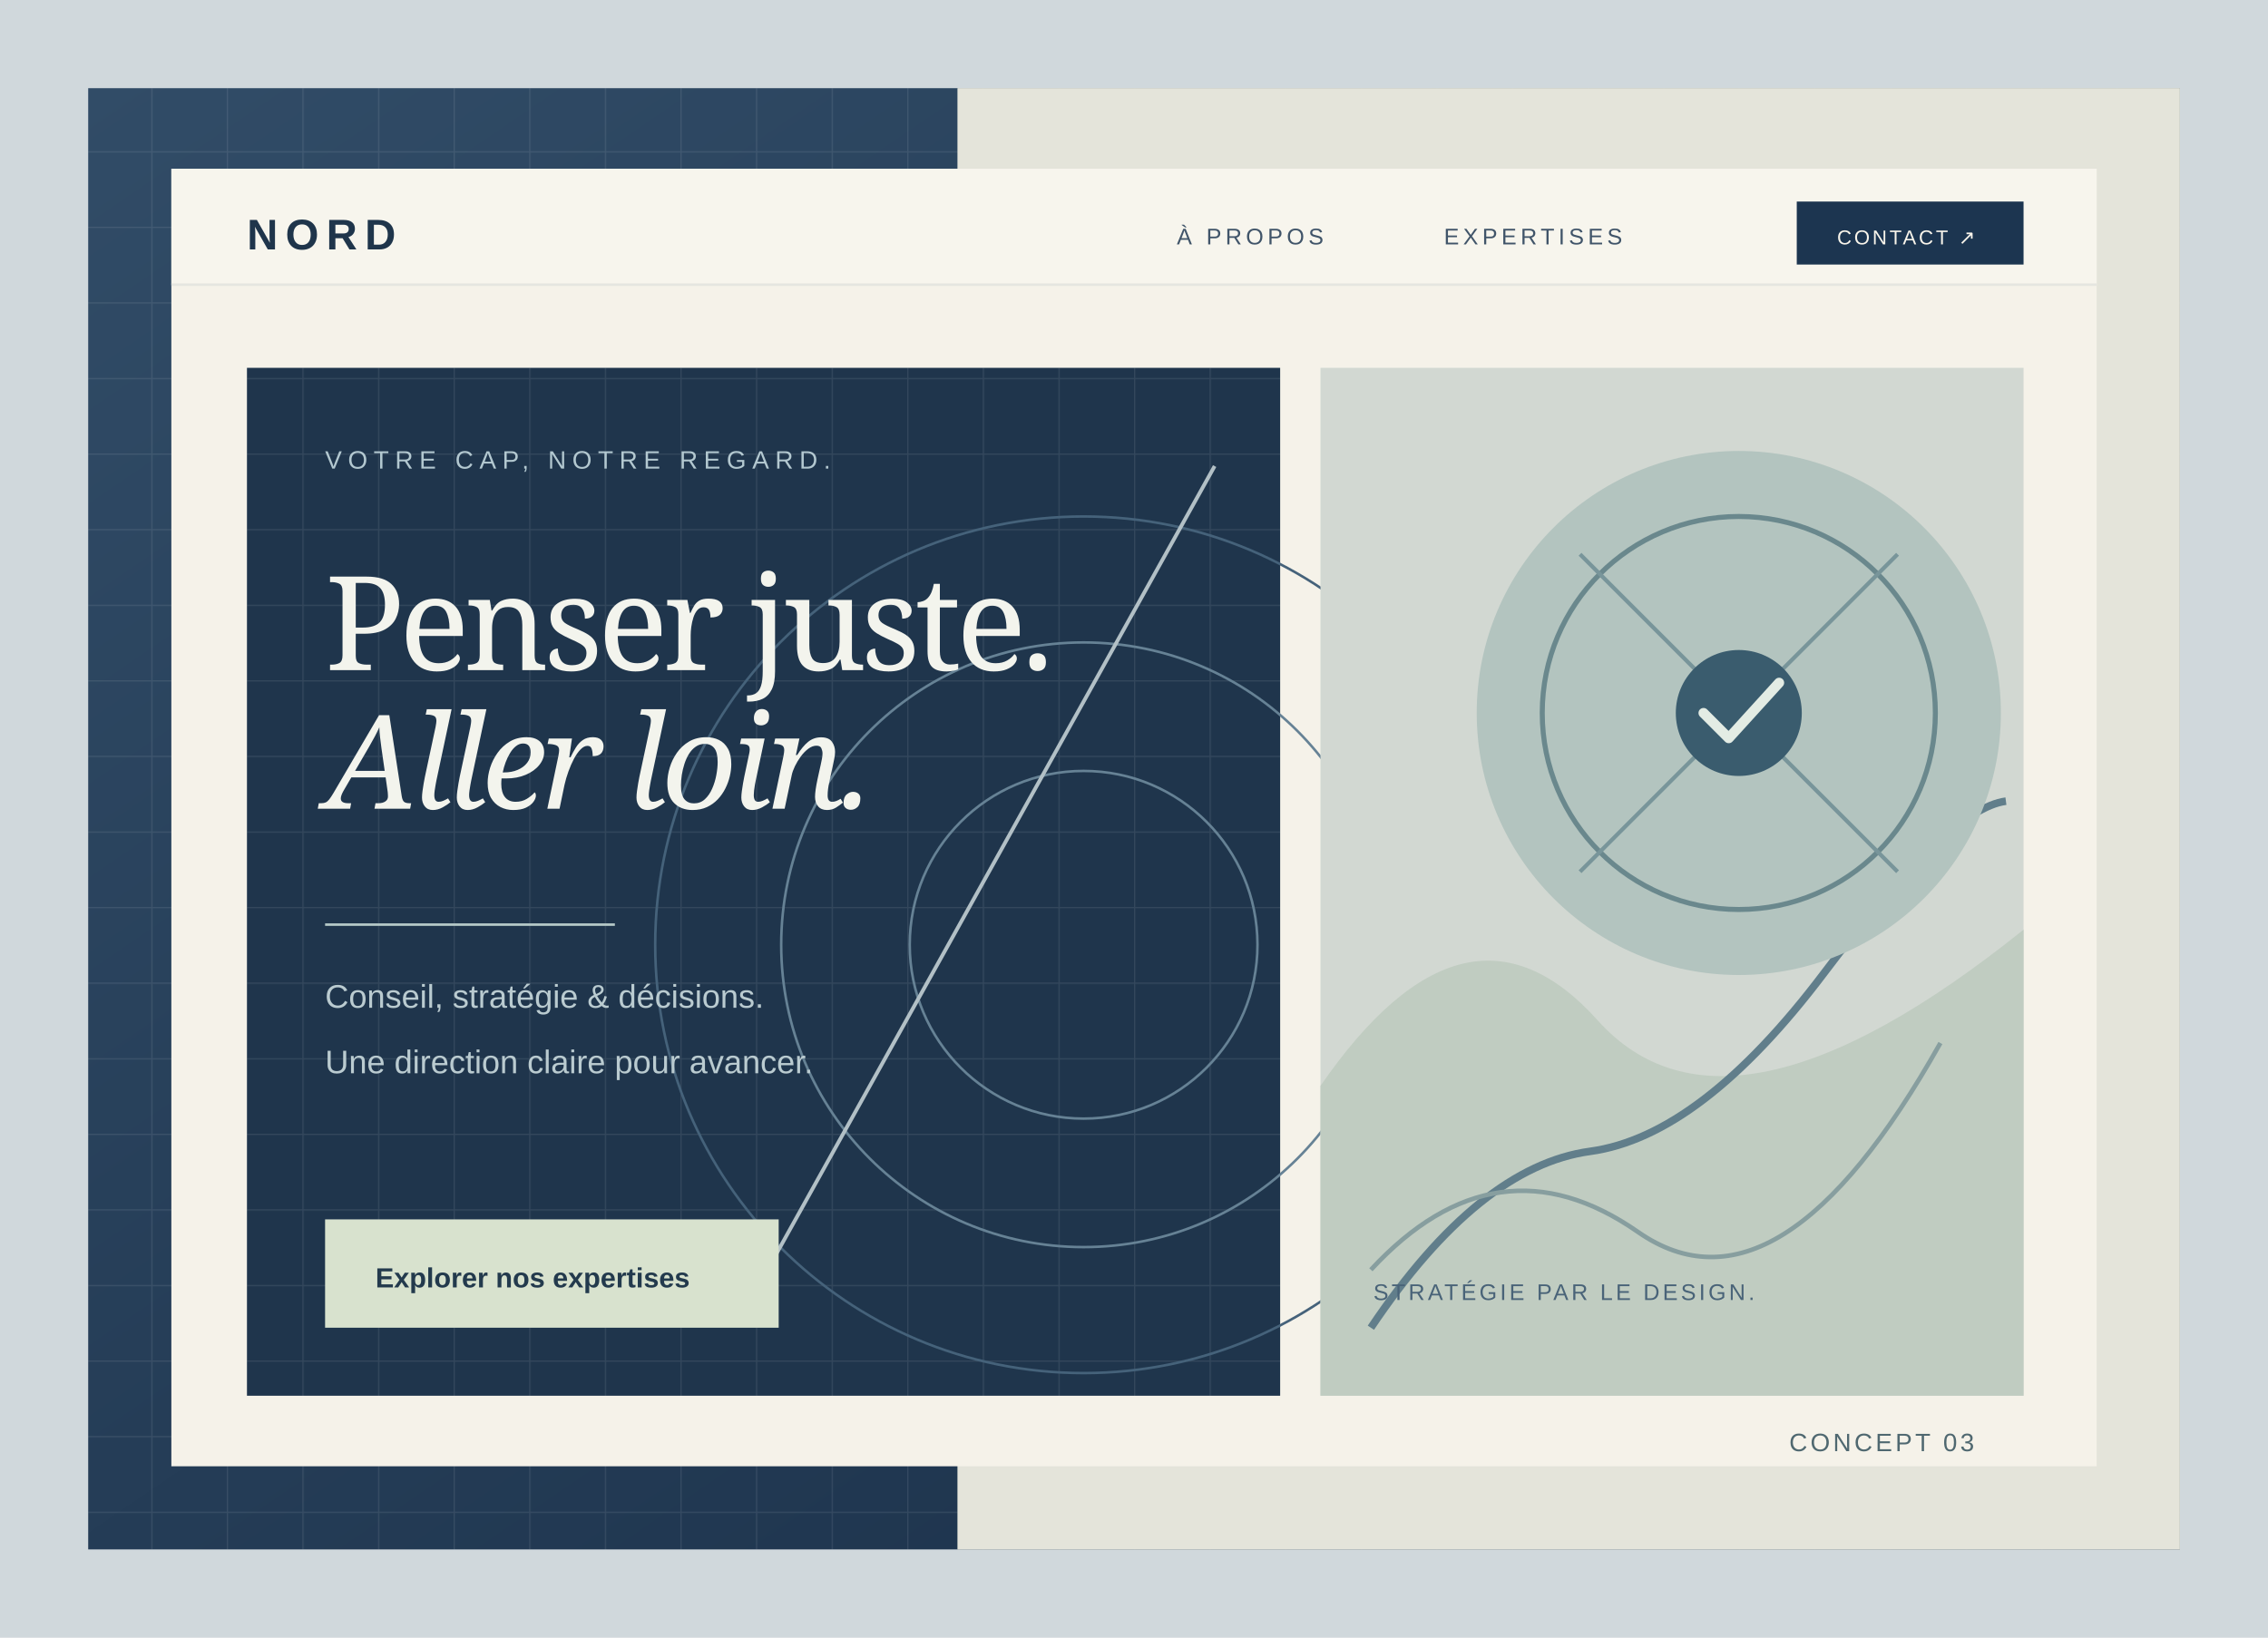
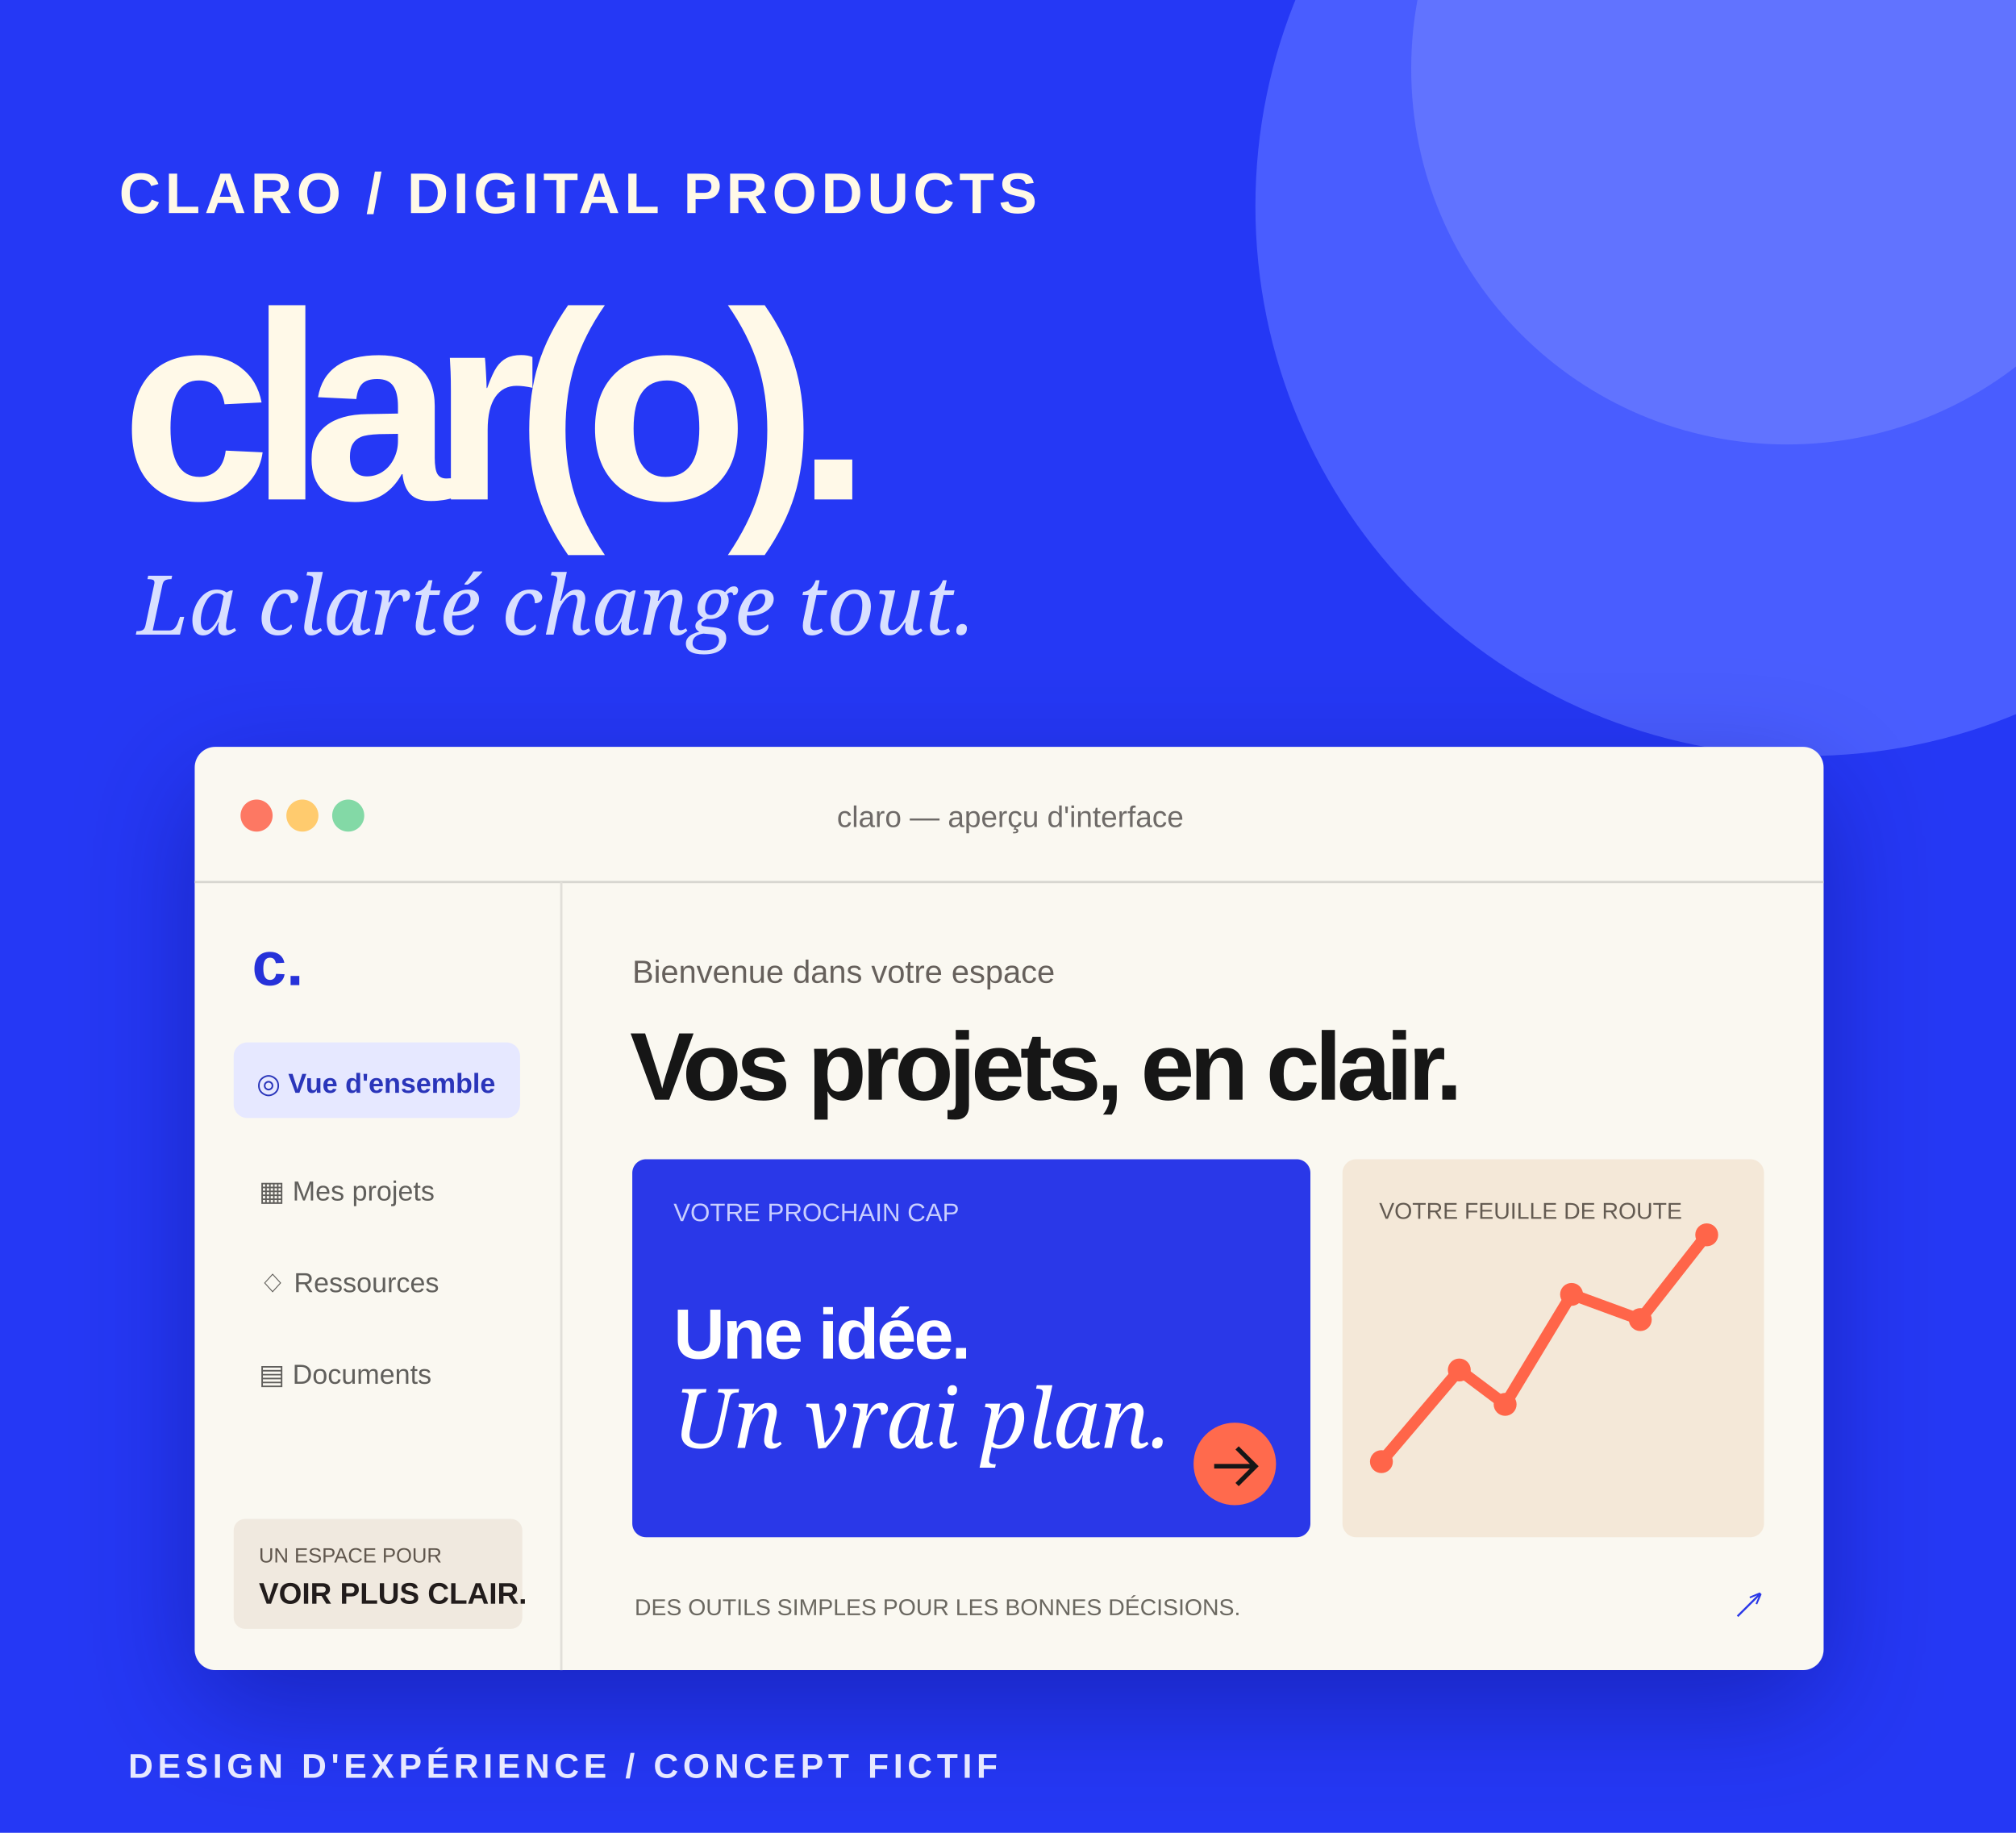
- <svg xmlns="http://www.w3.org/2000/svg" width="900" height="650" viewBox="0 0 900 650" role="img" aria-labelledby="title desc">
+ <svg xmlns="http://www.w3.org/2000/svg" viewBox="0 0 880 800" role="img" aria-labelledby="title desc">
  <defs>
-     <linearGradient id="blue" x1="0" y1="0" x2="1" y2="1">
-       <stop stop-color="#314c67" />
-       <stop offset="1" stop-color="#182d46" />
-     </linearGradient>
-     <pattern id="grid" width="30" height="30" patternUnits="userSpaceOnUse">
-       <path d="M30 0H0V30" fill="none" stroke="#fff" stroke-opacity=".09" />
-     </pattern>
+     <filter id="shadow" x="-30%" y="-30%" width="160%" height="180%">
+       <feDropShadow dx="0" dy="16" stdDeviation="25" flood-color="#12135D" flood-opacity=".36" />
+     </filter>
  </defs>
-   <rect width="900" height="650" fill="#d0d8dc" />
-   <rect x="35" y="35" width="830" height="580" fill="url(#blue)" />
-   <rect x="35" y="35" width="830" height="580" fill="url(#grid)" />
-   <path d="M380 35H865V615H380Z" fill="#cdd2c7" />
-   <path d="M380 35H865V615H380Z" fill="#eceae0" opacity=".75" />
-   <rect x="68" y="67" width="764" height="515" fill="#f5f2e9" />
-   <rect x="68" y="67" width="764" height="46" fill="#f7f5ed" />
-   <path d="M68 113H832" stroke="#e5e6e0" />
-   <text x="98" y="99" font-family="Arial,sans-serif" font-size="17" letter-spacing="3" font-weight="800" fill="#1f354b">NORD<span fill="#b5856b">.</span>
-   </text>
-   <text x="467" y="97" font-family="Arial,sans-serif" font-size="9" letter-spacing="1.6" fill="#405469">À PROPOS</text>
-   <text x="573" y="97" font-family="Arial,sans-serif" font-size="9" letter-spacing="1.6" fill="#405469">EXPERTISES</text>
-   <rect x="713" y="80" width="90" height="25" fill="#1c3550" />
-   <text x="729" y="97" font-family="Arial,sans-serif" font-size="8" fill="#f9f5eb" letter-spacing="1">CONTACT ↗</text>
-   <rect x="98" y="146" width="410" height="408" fill="#1f354c" />
-   <rect x="98" y="146" width="410" height="408" fill="url(#grid)" />
-   <circle cx="430" cy="375" r="170" fill="none" stroke="#45627a" stroke-width="1" />
-   <circle cx="430" cy="375" r="120" fill="none" stroke="#668295" stroke-width="1" />
-   <circle cx="430" cy="375" r="69" fill="none" stroke="#668295" stroke-width="1" />
-   <path d="M294 523 482 185" stroke="#b2c0c6" stroke-width="1.5" />
-   <text x="129" y="186" fill="#b3c8d0" font-family="Arial,sans-serif" letter-spacing="2.4" font-size="10">VOTRE CAP, NOTRE REGARD.</text>
-   <text x="129" y="266" fill="#f3f4ed" font-family="Georgia,serif" font-size="52" letter-spacing="-2">Penser juste.</text>
-   <text x="129" y="321" fill="#f3f4ed" font-family="Georgia,serif" font-size="52" letter-spacing="-2" font-style="italic">Aller loin.</text>
-   <path d="M129 367H244" stroke="#b4c8c7" />
-   <text x="129" y="400" fill="#bacbd0" font-family="Arial,sans-serif" font-size="13">Conseil, stratégie &amp; décisions.</text>
-   <text x="129" y="426" fill="#bacbd0" font-family="Arial,sans-serif" font-size="13">Une direction claire pour avancer.</text>
-   <rect x="129" y="484" width="180" height="43" fill="#d8e2ce" />
-   <text x="149" y="511" font-family="Arial,sans-serif" font-size="11" font-weight="700" fill="#233a4d">Explorer nos expertises</text>
-   <rect x="524" y="146" width="279" height="408" fill="#d2d8d2" />
-   <path d="M524 431Q582 347 634 405T803 369V554H524Z" fill="#c0ccc1" />
-   <path d="M544 527Q587 463 631 457T724 386T796 318" fill="none" stroke="#617e8b" stroke-width="3" />
-   <path d="M544 504Q594 450 650 489T770 414" fill="none" stroke="#879e9f" stroke-width="1.8" />
-   <circle cx="690" cy="283" r="104" fill="#b3c4bf" />
-   <circle cx="690" cy="283" r="78" fill="none" stroke="#6a888d" stroke-width="2" />
-   <path d="m627 346 126-126M627 220l126 126" stroke="#78959a" stroke-width="1.6" />
-   <circle cx="690" cy="283" r="25" fill="#3a5c6e" />
-   <path d="m676 283 10 10 20-22" fill="none" stroke="#e3ece4" stroke-width="4" stroke-linecap="round" stroke-linejoin="round" />
-   <text x="545" y="516" font-family="Arial,sans-serif" font-size="9" letter-spacing="1.2" fill="#496378">STRATÉGIE PAR LE DESIGN.</text>
-   <text x="710" y="576" font-family="Arial,sans-serif" font-size="10" fill="#4f6870" letter-spacing="1.2">CONCEPT 03</text>
+   <rect width="880" height="800" fill="#2538F5" />
+   <circle cx="788" cy="90" r="240" fill="#495DFF" />
+   <circle cx="780" cy="30" r="164" fill="#6B7CFF" opacity=".7" />
+   <text x="52" y="93" fill="#FFF9E8" font-family="Arial,Helvetica,sans-serif" font-size="25" letter-spacing="2" font-weight="800">CLARO / DIGITAL PRODUCTS</text>
+   <text x="53" y="218" fill="#FFF9E8" font-family="Arial,Helvetica,sans-serif" font-size="117" letter-spacing="-9" font-weight="900">clar(o).</text>
+   <text x="60" y="277" fill="#D8DFFF" font-family="Georgia,serif" font-size="36" font-style="italic">La clarté change tout.</text>
+   <g filter="url(#shadow)" transform="translate(85 326)">
+     <rect width="711" height="403" rx="9" fill="#FAF8F1" />
+     <path d="M0 59h711" stroke="#D7D6D0" />
+     <circle cx="27" cy="30" r="7" fill="#FD7864" />
+     <circle cx="47" cy="30" r="7" fill="#FFCB6E" />
+     <circle cx="67" cy="30" r="7" fill="#83D9A6" />
+     <text x="356" y="35" text-anchor="middle" font-size="13" font-family="Arial,Helvetica,sans-serif" fill="#6E6B67">claro — aperçu d'interface</text>
+     <path d="M160 59v344" stroke="#E1DFD9" />
+     <text x="25" y="104" font-family="Arial,Helvetica,sans-serif" font-size="27" font-weight="900" fill="#2831D9">c.</text>
+     <rect x="17" y="129" width="125" height="33" rx="6" fill="#E6E8FF" />
+     <text x="27" y="151" font-family="Arial,Helvetica,sans-serif" font-size="12" font-weight="700" fill="#2935BA">◎ Vue d'ensemble</text>
+     <text x="28" y="198" font-family="Arial,Helvetica,sans-serif" font-size="12" fill="#615F5B">▦ Mes projets</text>
+     <text x="28" y="238" font-family="Arial,Helvetica,sans-serif" font-size="12" fill="#615F5B">◇ Ressources</text>
+     <text x="28" y="278" font-family="Arial,Helvetica,sans-serif" font-size="12" fill="#615F5B">▤ Documents</text>
+     <rect x="17" y="337" width="126" height="48" rx="5" fill="#F0E9DF" />
+     <text x="28" y="356" font-family="Arial,Helvetica,sans-serif" font-size="9" fill="#60574D">UN ESPACE POUR</text>
+     <text x="28" y="374" font-family="Arial,Helvetica,sans-serif" font-size="13" font-weight="700" fill="#211D1A">VOIR PLUS CLAIR.</text>
+     <text x="191" y="103" font-family="Arial,Helvetica,sans-serif" font-size="14" fill="#66615B">Bienvenue dans votre espace</text>
+     <text x="190" y="154" font-family="Arial,Helvetica,sans-serif" font-size="42" font-weight="800" letter-spacing="-2" fill="#141415">Vos projets, en clair.</text>
+     <rect x="191" y="180" width="296" height="165" rx="6" fill="#2938E8" />
+     <text x="209" y="207" font-family="Arial,Helvetica,sans-serif" font-size="11" fill="#C9CEFF">VOTRE PROCHAIN CAP</text>
+     <text x="209" y="267" font-family="Arial,Helvetica,sans-serif" font-size="31" fill="white" font-weight="800" letter-spacing="-1">Une idée.</text>
+     <text x="209" y="306" font-family="Georgia,serif" font-size="36" fill="white" font-style="italic">Un vrai plan.</text>
+     <circle cx="454" cy="313" r="18" fill="#FF6A4E" />
+     <path d="m445 314h18m-8-8 8 8-8 8" stroke="#171717" stroke-width="2" fill="none" />
+     <rect x="501" y="180" width="184" height="165" rx="6" fill="#F4E8D8" />
+     <text x="517" y="206" font-family="Arial,Helvetica,sans-serif" font-size="10" fill="#635A51">VOTRE FEUILLE DE ROUTE</text>
+     <path d="M518 312 552 272 572 287 601 239 631 250 660 213" fill="none" stroke="#FF6548" stroke-width="5" />
+     <g fill="#FF6548">
+       <circle cx="518" cy="312" r="5" />
+       <circle cx="552" cy="272" r="5" />
+       <circle cx="572" cy="287" r="5" />
+       <circle cx="601" cy="239" r="5" />
+       <circle cx="631" cy="250" r="5" />
+       <circle cx="660" cy="213" r="5" />
+     </g>
+     <text x="192" y="379" font-family="Arial,Helvetica,sans-serif" font-size="10" fill="#6B6760">DES OUTILS SIMPLES POUR LES BONNES DÉCISIONS.</text>
+     <text x="684" y="379" font-family="Arial,Helvetica,sans-serif" font-size="15" fill="#2938E8" text-anchor="end">↗</text>
+   </g>
+   <text x="56" y="776" fill="#E7E9FF" font-family="Arial,Helvetica,sans-serif" font-size="15" font-weight="800" letter-spacing="2">DESIGN D'EXPÉRIENCE / CONCEPT FICTIF</text>
</svg>
